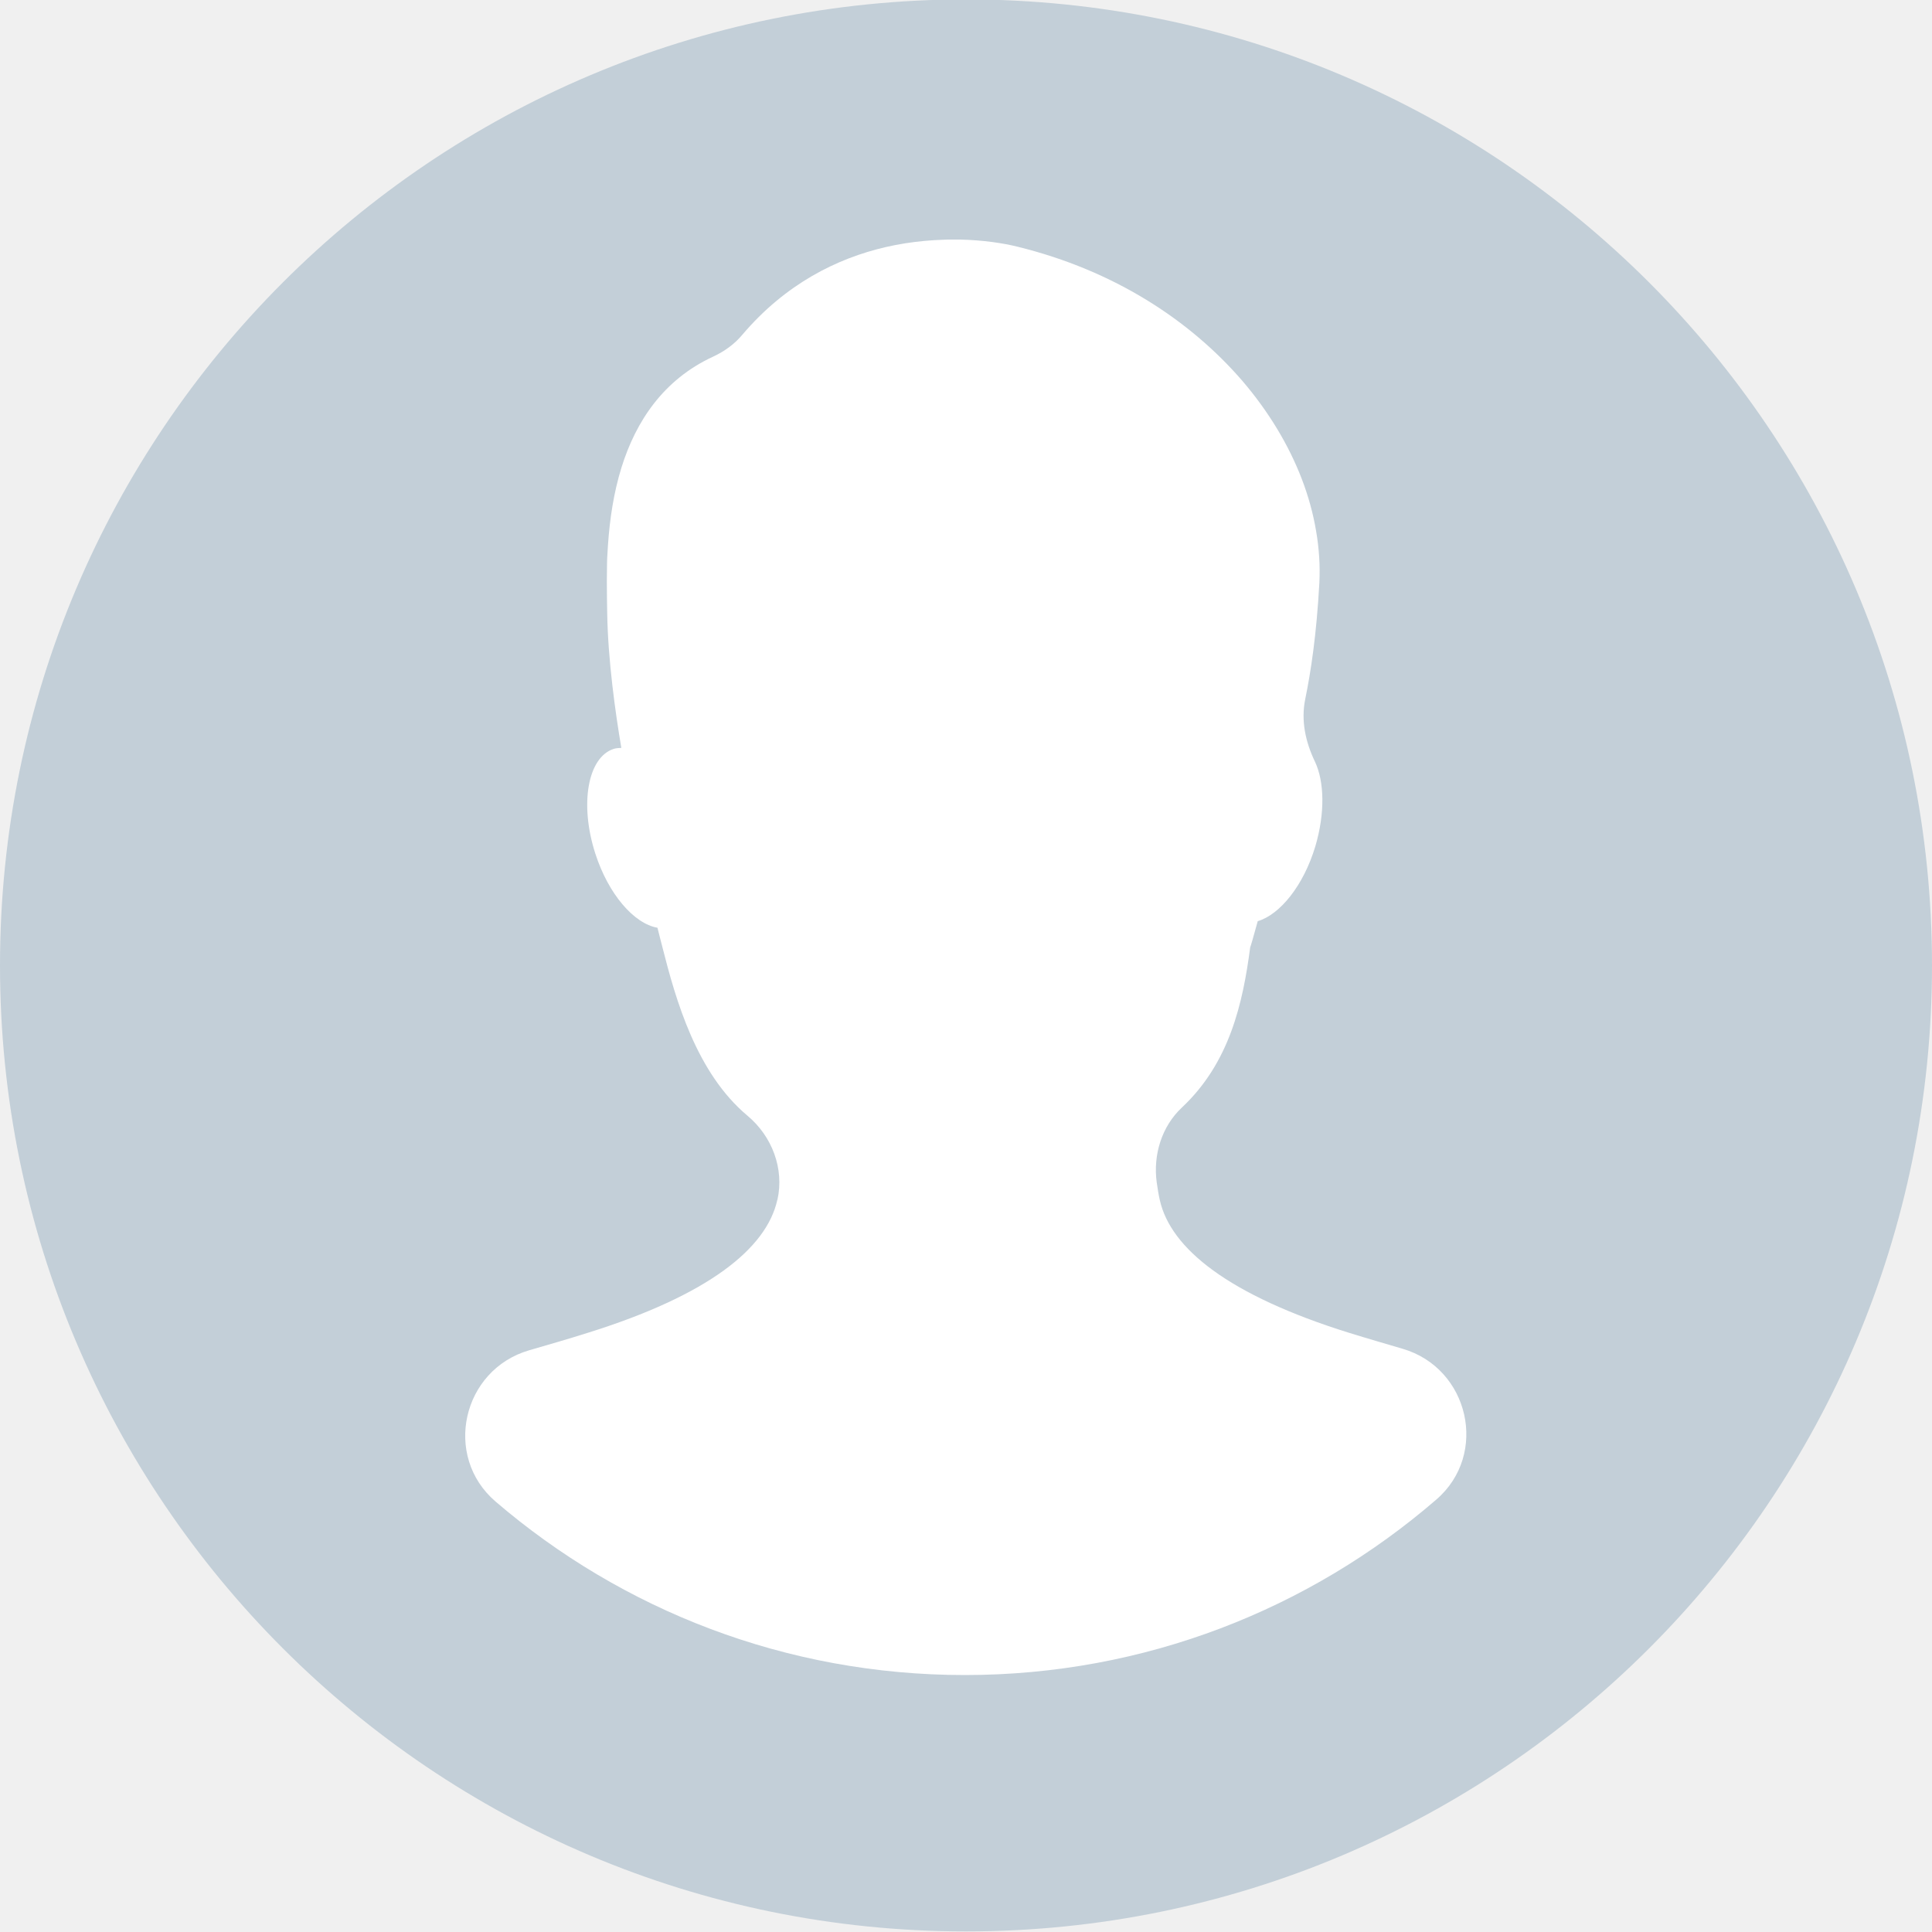
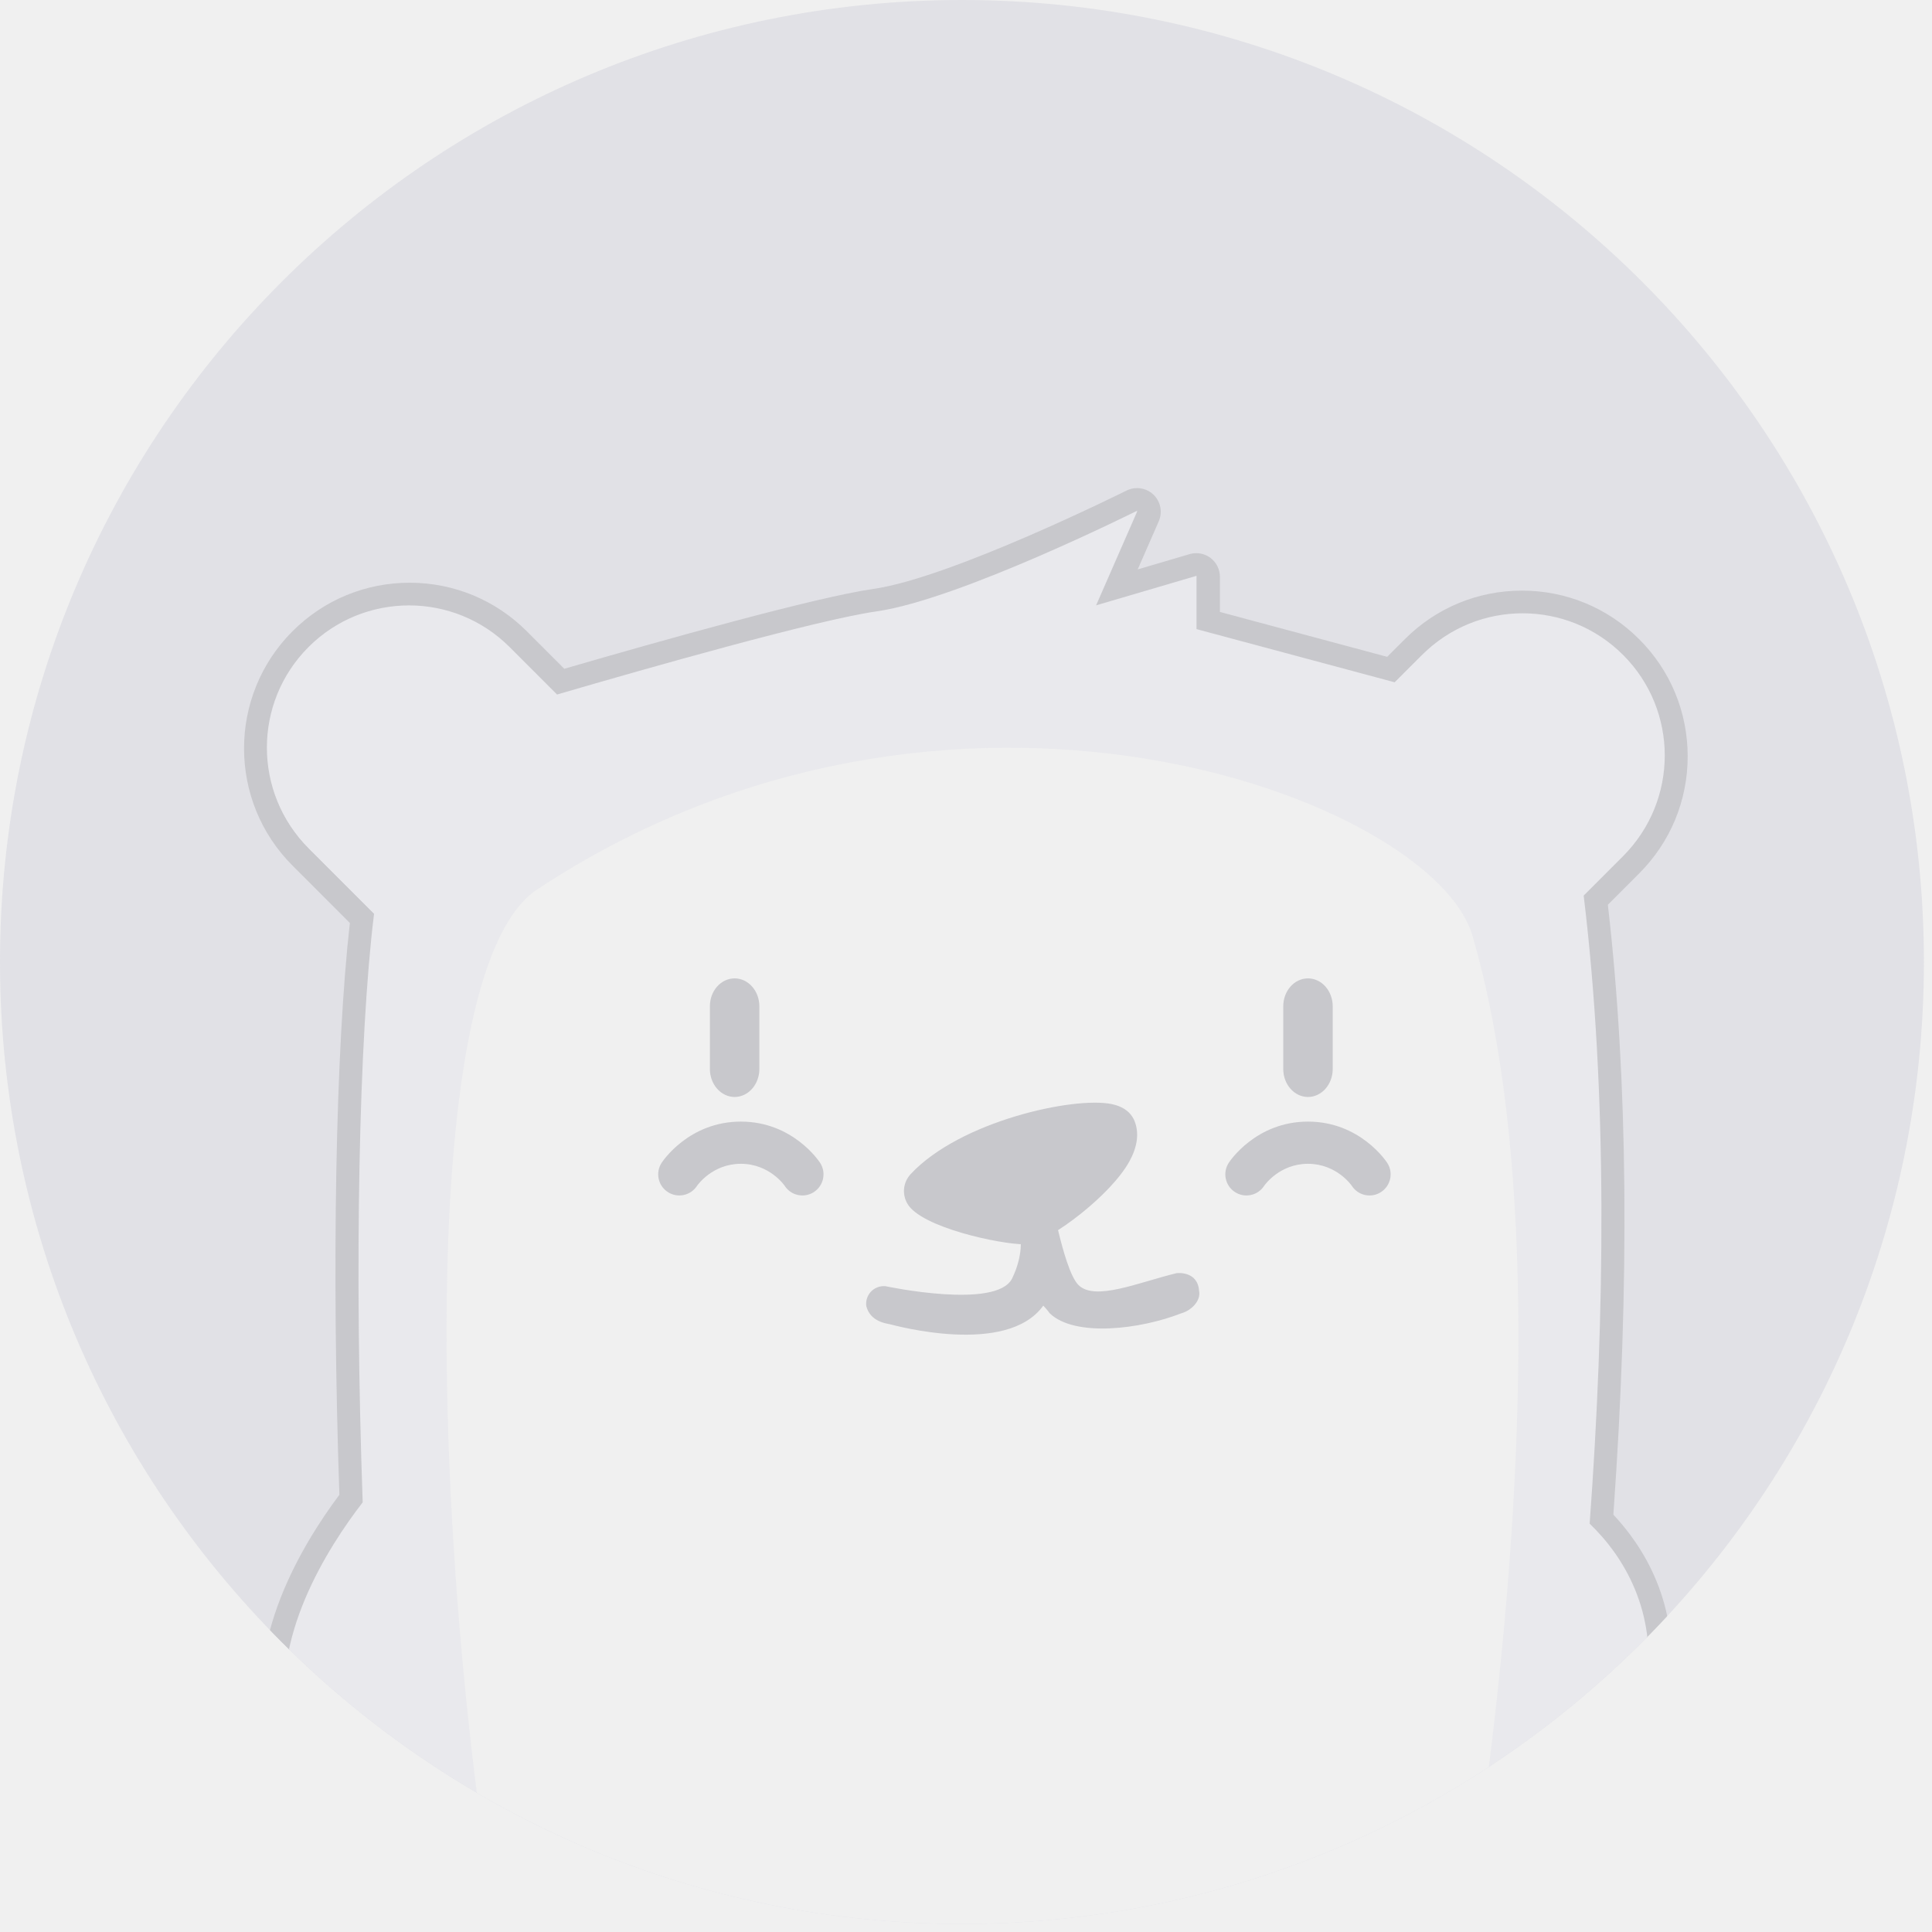
- <svg xmlns="http://www.w3.org/2000/svg" id="Layer_1" viewBox="194 -104 1000 1000">
-   <style>.st0{fill:#C3CFD8;} .st1{fill-rule:evenodd;clip-rule:evenodd;fill:#FFFFFF;}</style>
-   <path class="st0" d="M694-104.3c276.1 0 500 223.9 500 500s-223.9 500-500 500-500-223.9-500-500c0-276.2 223.9-500 500-500z" />
-   <path class="st1" d="M892.4 585.9c10 3.1 19.1 5.7 27.5 8.2 34.5 10 44.8 54.6 17.5 78.1-65.4 56.5-150.7 90.8-244 90.8-92.8 0-177.6-33.8-242.9-89.8-27.4-23.5-17.3-68.2 17.4-78.3 9.2-2.7 19.2-5.5 30.2-9 62.6-19.5 92.6-43.7 98.2-68.7 0-.1 0-.2.1-.2 3.6-16.1-2.8-32.9-15.5-43.5-26.4-22.1-37.1-59.8-44.1-87.5-.8-3.2-1.7-6.5-2.5-9.8-12.1-2.1-25.4-17.3-32.2-38.5-8.2-25.5-3.9-49.8 9.6-54.1 1.3-.4 2.6-.4 3.9-.5-3.1-18.2-6.9-45.4-7.3-69.3-.1-5.2-.2-10.9-.2-16.9 0-3 .1-6.1.1-9.3 0-1.6.1-3.2.2-4.8.1-1.6.2-3.2.3-4.9.9-13.1 2.9-26.8 7-40 7.4-23.7 21.6-45.4 47.4-57.3 5.8-2.7 11-6.4 15.1-11.3 22.4-26.4 49.1-39.6 74.2-45.4 6.9-1.6 13.6-2.6 20.1-3.2 3.2-.3 6.4-.5 9.5-.6 1.6-.1 3.1-.1 4.6-.1h4.5c11.7.3 22 1.8 29.6 3.7 50 12.3 89.2 38 116.4 69.5 13.5 15.8 23.9 33 30.7 50.7 3.4 8.9 5.9 17.9 7.4 26.9.8 4.5 1.3 9 1.6 13.5.3 4.5.3 8.9.1 13.4-1.5 27.1-4.4 45.9-7.3 60.1-2.3 11.1.1 22.2 5 32.4 4.9 10.3 5.3 26.7.2 43.9-6.1 20.3-18.3 35.3-29.8 38.7-2.2 8.1-3.8 13.5-3.9 13.5-3.8 29-10.7 59.8-35.3 82.9-10.5 9.8-15 24.5-13.1 38.7.5 3.5 1 6.6 1.6 9.2 5.6 25.1 35.5 49.3 98.1 68.8z" />
+ <svg xmlns="http://www.w3.org/2000/svg" xmlns:xlink="http://www.w3.org/1999/xlink" width="95" height="95" viewBox="0 0 95 95">
+   <defs>
+     <rect id="avatar-a" width="94.602" height="94.602" rx="47.301" />
+   </defs>
+   <g fill="none" fill-rule="evenodd">
+     <mask id="avatar-b" fill="#fff">
+       <use xlink:href="#avatar-a" />
+     </mask>
+     <use fill="#E1E1E6" xlink:href="#avatar-a" />
+     <path fill="#C8C8CC" d="M55.913,26.328 L55.919,26.328 L55.913,26.328 Z M55.913,24 C55.736,24 55.558,24.041 55.392,24.122 C55.306,24.166 46.786,28.41 42.945,28.959 C40.11,29.363 32.478,31.51 27.748,32.885 L25.905,31.041 C24.366,29.503 22.32,28.654 20.144,28.654 C17.966,28.654 15.921,29.502 14.383,31.04 C11.207,34.216 11.205,39.386 14.382,42.561 L17.203,45.384 C16.501,51.613 16.304,62.262 16.688,73.5 C14.782,76.051 12.053,80.672 13.087,85.176 C13.495,86.951 14.649,89.369 17.81,91.094 C18.503,98.115 19.763,107.048 21.911,111.344 C22.349,113.474 22.815,115.245 23.294,116.612 C24.113,118.943 27.025,126.55 30.15,126.55 C30.586,126.55 30.996,126.404 31.334,126.13 C31.872,125.692 32.426,125.241 32.247,115.99 C36.908,116.611 42.84,116.963 48.788,116.963 C52.848,116.963 58.563,116.797 63.607,116.05 C63.431,125.242 63.985,125.693 64.521,126.13 C64.859,126.404 65.269,126.55 65.705,126.55 C68.832,126.55 71.743,118.943 72.562,116.612 C73.286,114.551 73.968,111.598 74.59,107.834 C75.639,103.432 76.741,97.245 77.626,90.793 C80.12,88.481 81.74,85.665 82.095,83.008 C82.649,78.856 80.76,75.997 79.332,74.479 C80.142,63.134 80.051,53.05 79.061,44.489 L80.599,42.949 C82.138,41.411 82.986,39.365 82.986,37.189 C82.986,35.012 82.138,32.966 80.599,31.429 C79.062,29.89 77.016,29.042 74.839,29.042 C72.663,29.042 70.617,29.89 69.079,31.429 L68.21,32.297 L59.986,30.09 L59.986,28.364 C59.986,27.999 59.814,27.653 59.521,27.432 C59.317,27.28 59.071,27.201 58.822,27.201 C58.713,27.201 58.602,27.217 58.494,27.248 L55.943,27.999 L56.979,25.631 C57.175,25.182 57.07,24.658 56.715,24.32 C56.493,24.111 56.205,24 55.913,24 L55.913,24 Z M53.876,29.819 L58.822,28.364 L58.822,30.983 L68.558,33.595 L69.902,32.252 C71.264,30.888 73.053,30.206 74.839,30.206 C76.627,30.206 78.414,30.888 79.776,32.252 C82.505,34.979 82.505,39.399 79.776,42.126 L77.839,44.064 C79.02,53.794 78.885,64.713 78.133,74.921 C79.831,76.552 81.424,79.231 80.941,82.854 C80.602,85.406 78.909,88.115 76.53,90.215 C75.537,97.552 74.378,103.707 73.447,107.605 C72.924,110.783 72.263,113.951 71.463,116.226 C69.397,122.113 67.026,125.386 65.705,125.386 C65.538,125.386 65.388,125.334 65.256,125.228 C64.7,124.775 64.675,119.774 64.802,114.677 C60.377,115.455 54.601,115.799 48.788,115.799 C42.314,115.799 35.797,115.372 31.053,114.644 C31.18,119.752 31.156,124.774 30.599,125.228 C30.468,125.334 30.318,125.386 30.15,125.386 C28.829,125.386 26.457,122.112 24.392,116.226 C23.879,114.761 23.42,112.926 23.02,110.957 C21.133,107.315 19.782,99.508 18.908,90.35 C15.763,88.839 14.607,86.597 14.222,84.916 C13.235,80.616 16.193,76.04 17.866,73.875 C17.454,62.271 17.673,51.057 18.425,44.96 L15.204,41.738 C12.479,39.011 12.479,34.591 15.206,31.863 C16.568,30.5 18.355,29.818 20.144,29.818 C21.93,29.818 23.718,30.5 25.082,31.864 L27.412,34.195 C31.878,32.892 40.188,30.528 43.11,30.11 C47.184,29.528 55.913,25.164 55.913,25.164 L53.876,29.819 Z" mask="url(#avatar-b)" />
+     <path fill="#E9E9ED" d="M55.922,26.275 L55.928,26.275 L55.922,26.275 Z M53.883,29.77 L58.835,28.314 L58.835,30.935 L68.581,33.55 L69.926,32.205 C71.29,30.84 73.08,30.157 74.869,30.157 C76.658,30.157 78.447,30.84 79.811,32.205 C82.542,34.935 82.542,39.36 79.811,42.09 L77.871,44.03 C79.054,53.77 78.919,64.702 78.166,74.921 C79.866,76.553 81.461,79.235 80.978,82.862 C80.637,85.417 78.943,88.129 76.562,90.232 C75.567,97.576 74.407,103.738 73.475,107.64 C72.951,110.821 72.289,113.993 71.489,116.271 C69.421,122.164 67.047,125.44 65.725,125.44 C65.557,125.44 65.407,125.388 65.275,125.282 C64.718,124.828 64.694,119.822 64.821,114.72 C60.391,115.498 54.609,115.843 48.789,115.843 C42.309,115.843 35.784,115.415 31.035,114.686 C31.162,119.8 31.139,124.827 30.581,125.282 C30.45,125.388 30.3,125.44 30.131,125.44 C28.808,125.44 26.434,122.163 24.367,116.271 C23.853,114.804 23.394,112.966 22.993,110.995 C21.105,107.349 19.752,99.534 18.877,90.367 C15.729,88.853 14.572,86.609 14.186,84.927 C13.198,80.622 16.159,76.04 17.834,73.873 C17.422,62.257 17.641,51.031 18.393,44.927 L15.17,41.702 C12.441,38.972 12.441,34.547 15.171,31.816 C16.535,30.452 18.324,29.769 20.114,29.769 C21.903,29.769 23.692,30.452 25.058,31.817 L27.39,34.151 C31.861,32.846 40.18,30.48 43.106,30.062 C47.183,29.479 55.922,25.11 55.922,25.11 L53.883,29.77 Z" mask="url(#avatar-b)" />
+     <g mask="url(#avatar-b)">
+       <g transform="translate(21 36)">
+         <path fill="#F0F0F0" d="M5.4,7.745 C-3.069,13.409 2.224,66.63 7.635,73.238 C16.458,84.095 43.397,83.269 48.573,71.114 C49.396,69.108 57.513,30.992 51.396,9.987 C49.396,3.26 25.751,-5.708 5.4,7.745 Z" />
+         <path fill="#C8C8CC" fill-rule="nonzero" d="M21.6,28.233 C21.52,27.712 21.937,27.205 22.53,27.242 C22.626,27.264 28.013,28.398 28.768,26.863 C29.34,25.688 29.175,24.823 29.175,24.823 C29.19,24.323 29.586,23.912 30.01,23.809 C30.53,23.728 30.94,24.124 31.042,24.55 C31.247,25.402 31.626,26.797 32.036,27.193 C32.856,27.985 34.956,27.066 36.855,26.603 C36.855,26.603 37.883,26.471 37.96,27.462 C38.074,27.992 37.519,28.464 37.103,28.571 C35.074,29.37 31.844,29.763 30.614,28.574 C30.541,28.457 30.3,28.2 30.3,28.2 C28.507,30.704 22.97,29.165 22.78,29.121 C22.59,29.077 21.801,28.998 21.6,28.233 Z" />
+         <path fill="#C8C8CC" d="M24.437,22.327 C23.79,23.018 28.689,24.18 29.315,24.046 C30.248,23.846 34.251,20.856 33.72,19.41 C33.435,18.635 26.994,19.594 24.437,22.327" />
+         <path fill="#C8C8CC" d="M24.546 22.433L24.556 22.433 24.546 22.433zM26.159 22.406C27.212 22.768 28.843 23.149 29.292 23.125 29.925 22.925 31.959 21.289 32.625 20.292 31.211 20.354 28.126 21.012 26.159 22.406L26.159 22.406zM29.389 25.186C28.179 25.186 24.278 24.356 23.615 23.182 23.342 22.7 23.41 22.128 23.788 21.723 26.215 19.129 31.795 17.908 33.657 18.289 34.396 18.44 34.687 18.845 34.802 19.159 35.016 19.74 34.926 20.395 34.536 21.105 33.601 22.799 30.72 24.935 29.641 25.166 29.58 25.179 29.495 25.186 29.389 25.186L29.389 25.186zM15.429 19.151C17.981 19.151 19.273 21.097 19.327 21.18 19.638 21.661 19.501 22.304 19.02 22.616 18.538 22.929 17.896 22.791 17.585 22.309 17.579 22.298 16.844 21.226 15.429 21.226 14.036 21.226 13.307 22.262 13.268 22.318 12.954 22.792 12.316 22.926 11.839 22.616 11.357 22.304 11.22 21.661 11.532 21.18 11.586 21.097 12.878 19.151 15.429 19.151zM43.316 19.151C45.867 19.151 47.159 21.097 47.213 21.18 47.525 21.661 47.388 22.304 46.906 22.616 46.426 22.929 45.782 22.791 45.471 22.309 45.465 22.298 44.73 21.226 43.316 21.226 41.922 21.226 41.194 22.262 41.154 22.318 40.842 22.792 40.202 22.926 39.725 22.616 39.244 22.304 39.107 21.661 39.418 21.18 39.472 21.097 40.764 19.151 43.316 19.151zM15.123 12.109C15.794 12.109 16.339 12.725 16.339 13.484L16.339 16.565C16.339 17.323 15.794 17.94 15.123 17.94 14.452 17.94 13.907 17.323 13.907 16.565L13.907 13.484C13.904 12.725 14.448 12.109 15.123 12.109M44.532 13.484L44.532 16.565C44.532 17.323 43.987 17.94 43.316 17.94 42.645 17.94 42.1 17.323 42.1 16.565L42.1 13.484C42.1 12.725 42.641 12.109 43.316 12.109 43.987 12.109 44.532 12.725 44.532 13.484z" />
+       </g>
+     </g>
+   </g>
</svg>
